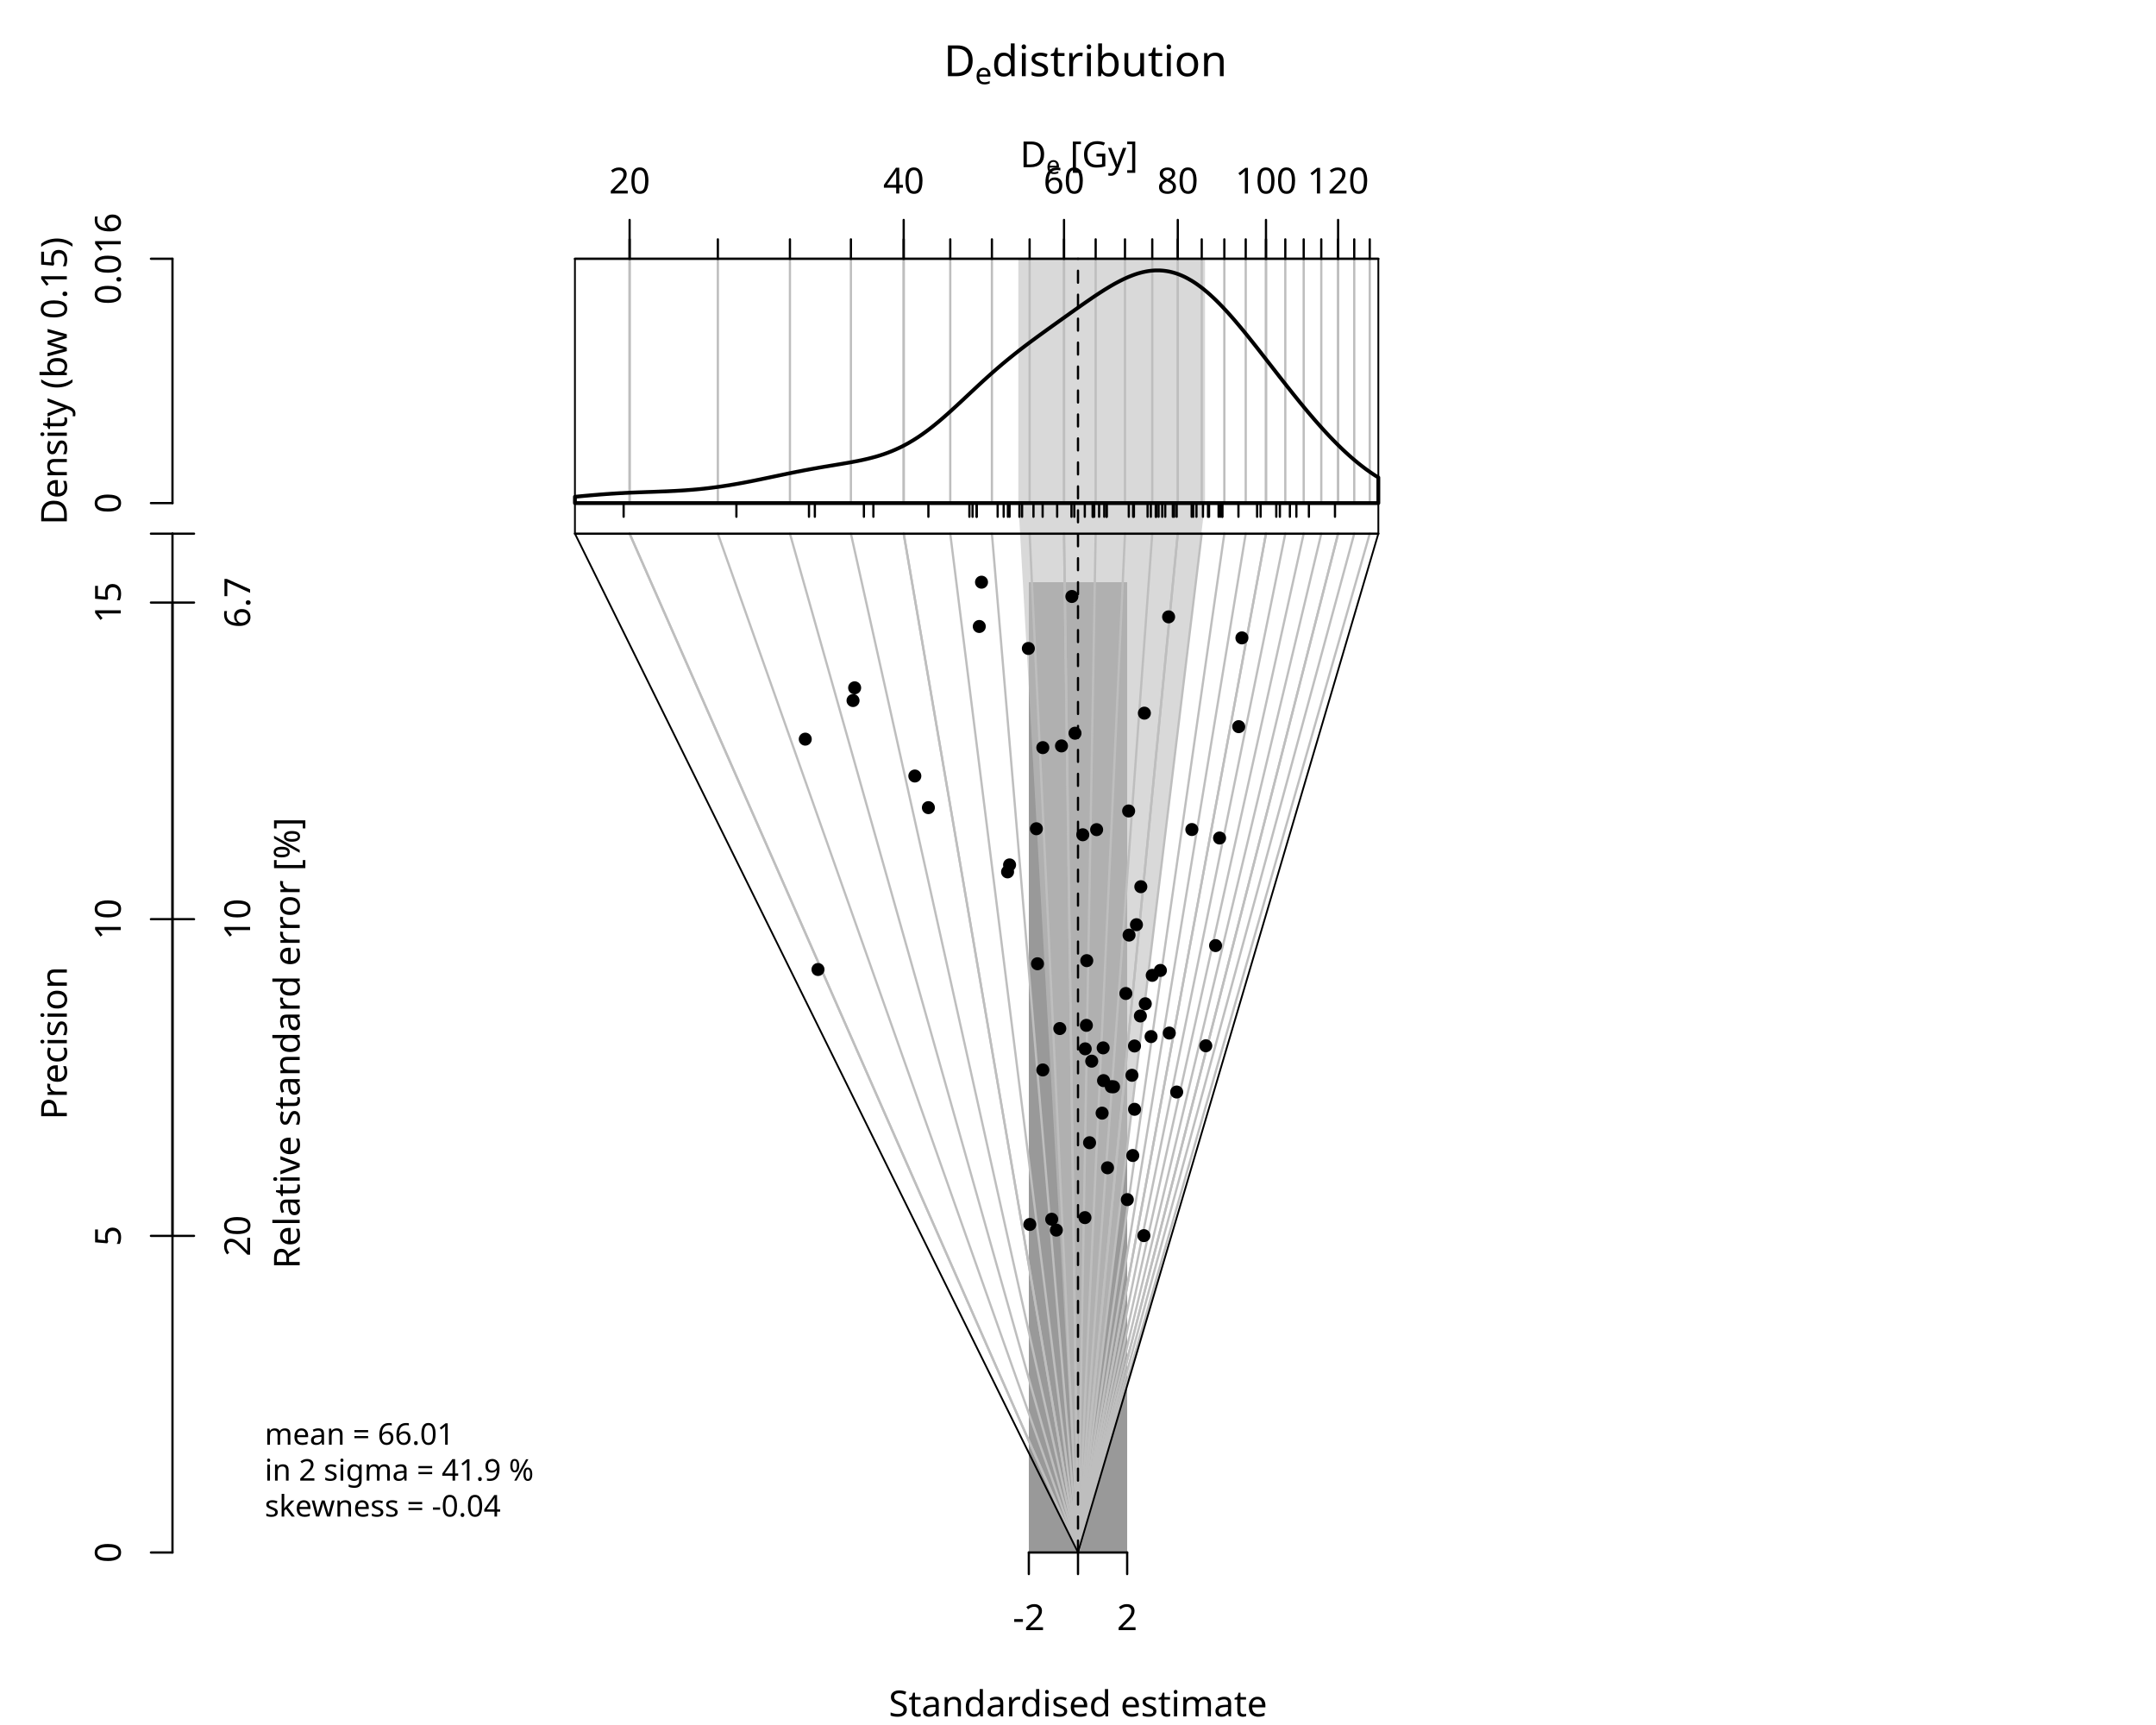
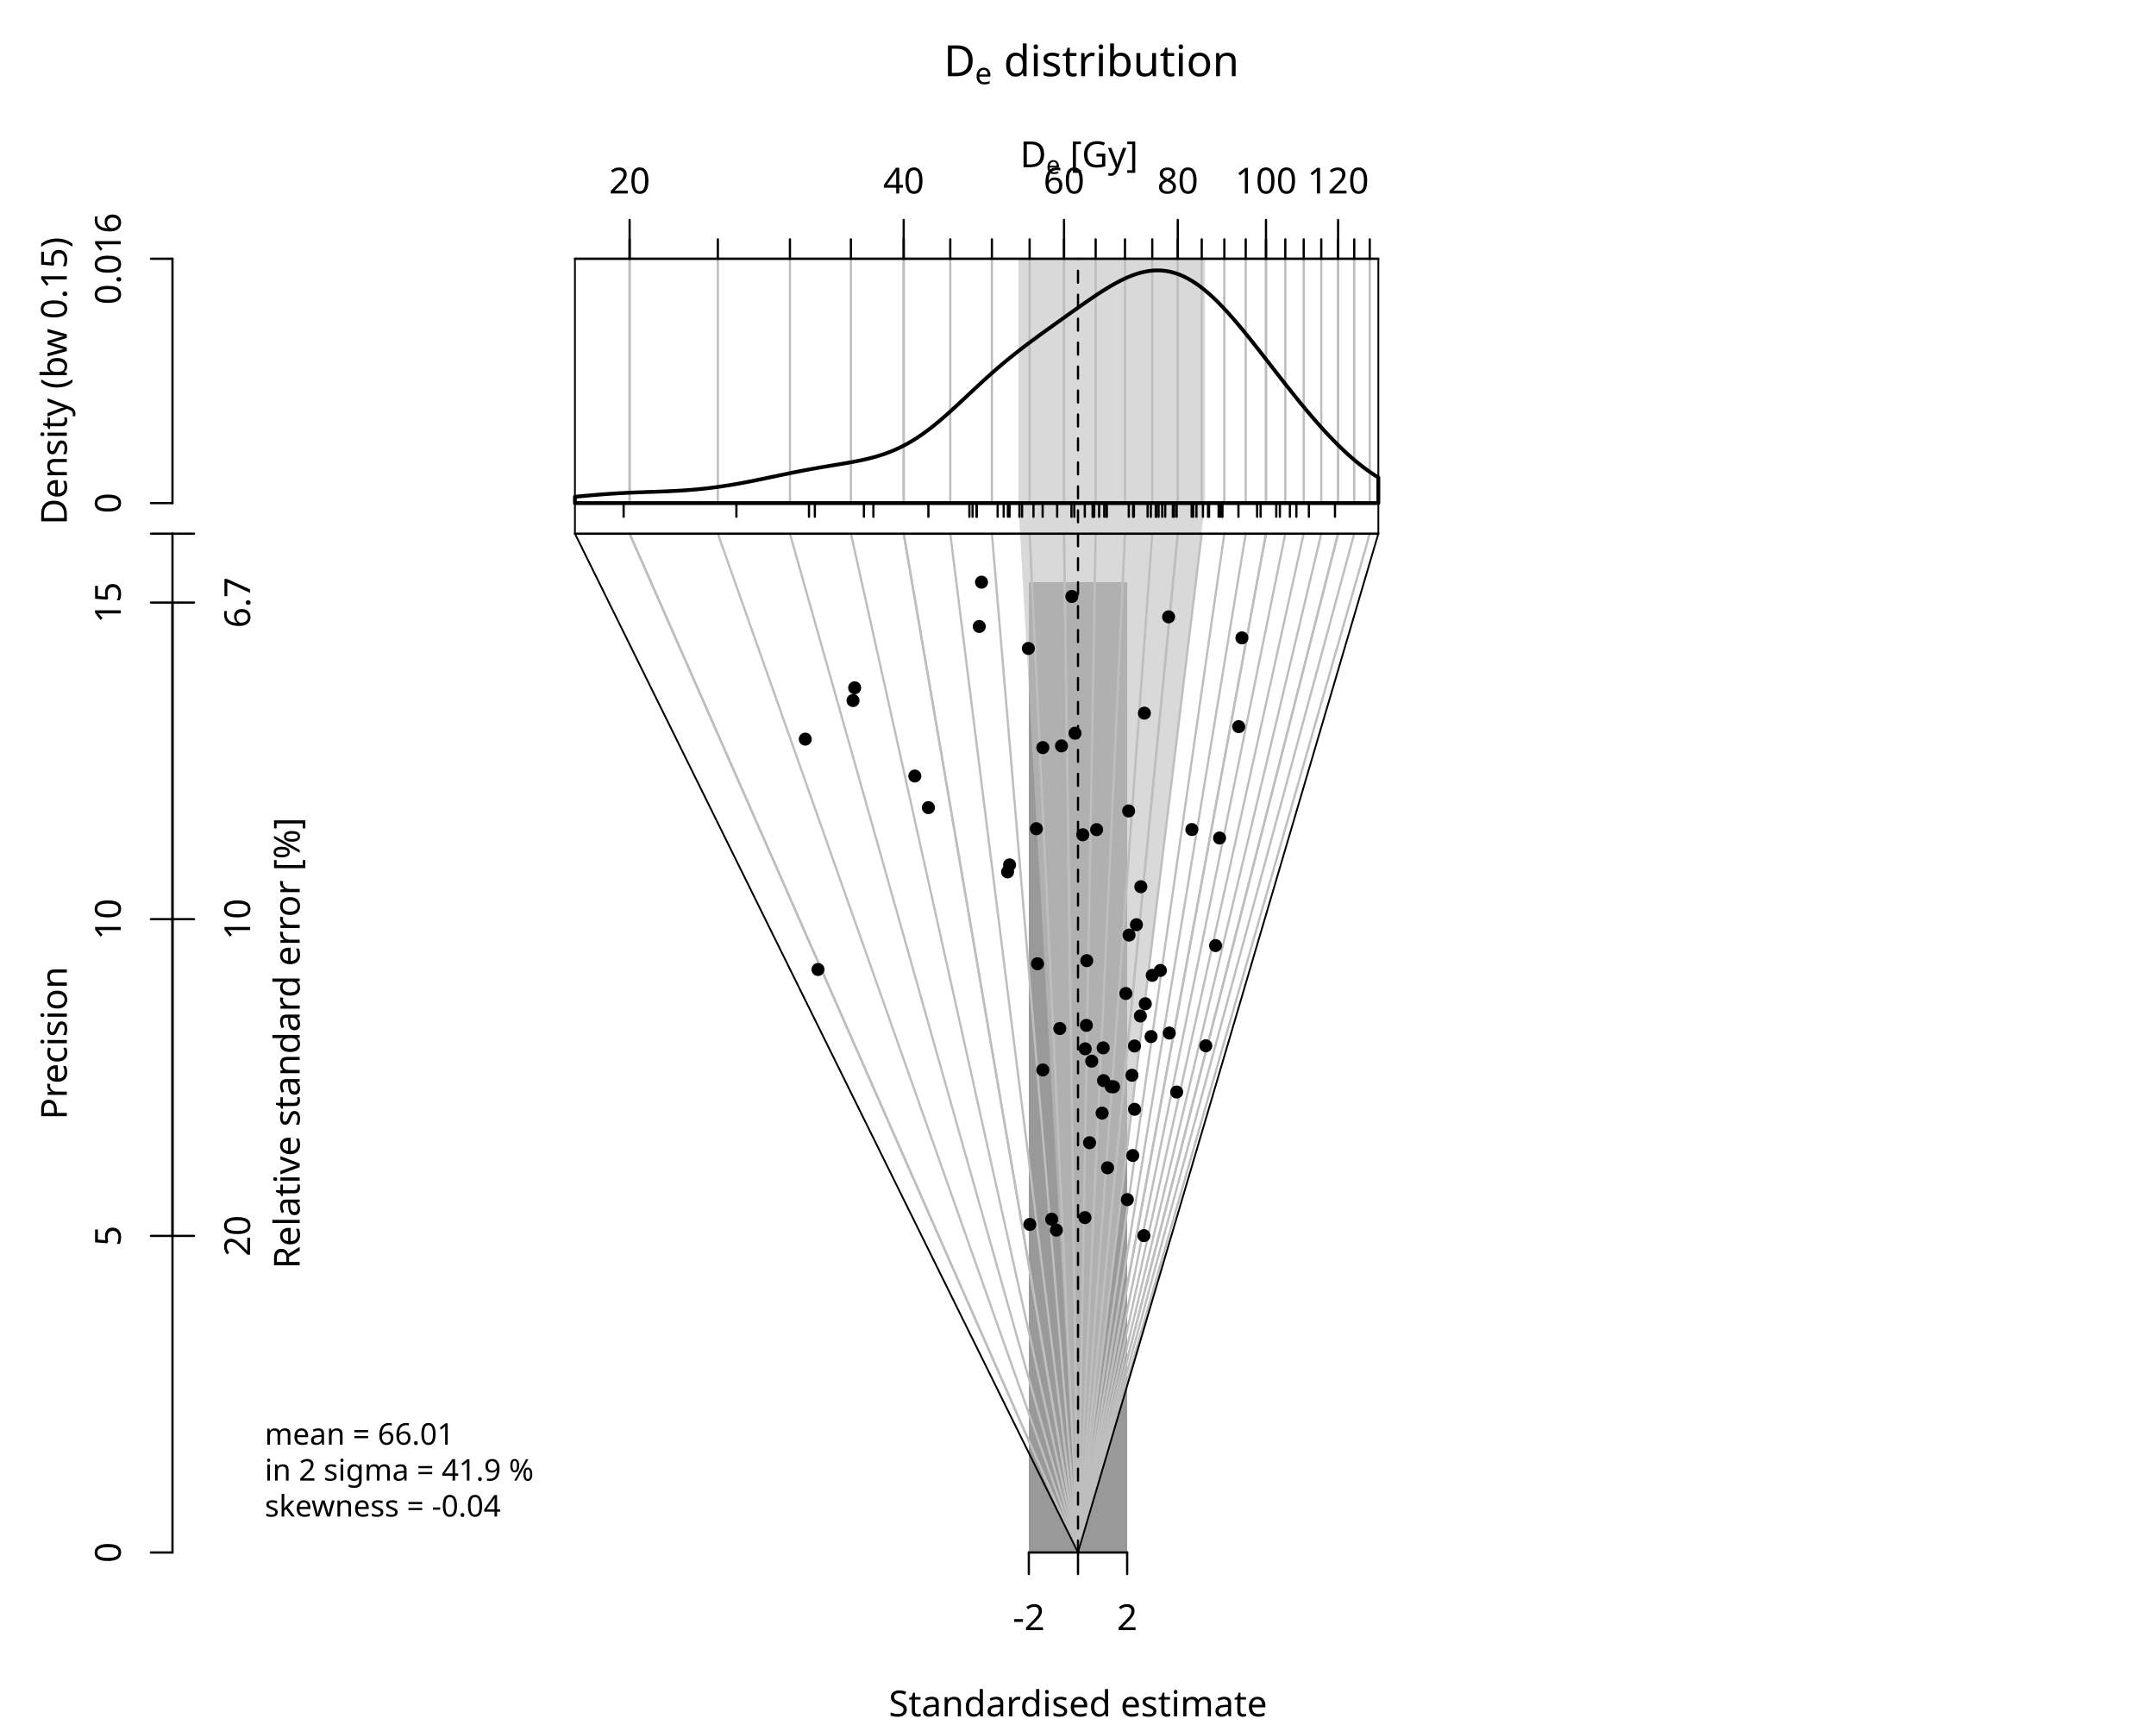
<svg xmlns="http://www.w3.org/2000/svg" class="svglite" data-engine-version="2.0" width="720.00pt" height="576.00pt" viewBox="0 0 720.00 576.00">
  <defs>
    <style type="text/css">
    .svglite line, .svglite polyline, .svglite polygon, .svglite path, .svglite rect, .svglite circle {
      fill: none;
      stroke: #000000;
      stroke-linecap: round;
      stroke-linejoin: round;
      stroke-miterlimit: 10.00;
    }
  </style>
  </defs>
  <rect width="100%" height="100%" style="stroke: none; fill: #FFFFFF;" />
  <defs>
    <clipPath id="cpMC4wMHw3MjAuMDB8MC4wMHw1NzYuMDA=">
      <rect x="0.00" y="0.00" width="720.00" height="576.00" />
    </clipPath>
  </defs>
  <g clip-path="url(#cpMC4wMHw3MjAuMDB8MC4wMHw1NzYuMDA=)">
    <text x="360.00" y="573.12" text-anchor="middle" style="font-size: 12.00px; font-family: sans;" textLength="119.42px" lengthAdjust="spacingAndGlyphs">Standardised estimate</text>
    <polygon points="343.58,194.40 376.42,194.40 376.42,518.40 343.58,518.40 " style="stroke-width: 0.75; stroke: none; fill: #999999;" />
    <polygon points="624.10,-260.68 624.10,-260.68 624.10,-1039.76 624.10,-1039.76 " style="stroke-width: 0.75; stroke: none; fill: #FFFFFF;" />
    <polygon points="360.00,518.40 401.19,178.20 402.42,167.99 402.42,86.40 340.08,86.40 340.08,167.99 340.66,178.20 " style="stroke-width: 0.75; stroke: none; fill: #BFBFBF; fill-opacity: 0.60;" />
    <polyline points="360.00,518.40 210.26,178.20 " style="stroke-width: 0.75; stroke: #BEBEBE;" />
    <polyline points="360.00,518.40 239.73,178.20 " style="stroke-width: 0.75; stroke: #BEBEBE;" />
    <polyline points="360.00,518.40 263.80,178.20 " style="stroke-width: 0.75; stroke: #BEBEBE;" />
    <polyline points="360.00,518.40 284.16,178.20 " style="stroke-width: 0.75; stroke: #BEBEBE;" />
    <polyline points="360.00,518.40 301.79,178.20 " style="stroke-width: 0.75; stroke: #BEBEBE;" />
    <polyline points="360.00,518.40 317.34,178.20 " style="stroke-width: 0.75; stroke: #BEBEBE;" />
    <polyline points="360.00,518.40 331.25,178.20 " style="stroke-width: 0.75; stroke: #BEBEBE;" />
    <polyline points="360.00,518.40 343.84,178.20 " style="stroke-width: 0.75; stroke: #BEBEBE;" />
    <polyline points="360.00,518.40 355.33,178.20 " style="stroke-width: 0.75; stroke: #BEBEBE;" />
    <polyline points="360.00,518.40 365.90,178.20 " style="stroke-width: 0.75; stroke: #BEBEBE;" />
    <polyline points="360.00,518.40 375.69,178.20 " style="stroke-width: 0.75; stroke: #BEBEBE;" />
    <polyline points="360.00,518.40 384.80,178.20 " style="stroke-width: 0.75; stroke: #BEBEBE;" />
    <polyline points="360.00,518.40 393.32,178.20 " style="stroke-width: 0.75; stroke: #BEBEBE;" />
    <polyline points="360.00,518.40 401.32,178.20 " style="stroke-width: 0.75; stroke: #BEBEBE;" />
    <polyline points="360.00,518.40 408.87,178.20 " style="stroke-width: 0.75; stroke: #BEBEBE;" />
    <polyline points="360.00,518.40 416.01,178.20 " style="stroke-width: 0.75; stroke: #BEBEBE;" />
    <polyline points="360.00,518.40 422.78,178.20 " style="stroke-width: 0.75; stroke: #BEBEBE;" />
    <polyline points="360.00,518.40 429.23,178.20 " style="stroke-width: 0.75; stroke: #BEBEBE;" />
    <polyline points="360.00,518.40 435.37,178.20 " style="stroke-width: 0.75; stroke: #BEBEBE;" />
    <polyline points="360.00,518.40 441.24,178.20 " style="stroke-width: 0.75; stroke: #BEBEBE;" />
    <polyline points="360.00,518.40 446.86,178.20 " style="stroke-width: 0.75; stroke: #BEBEBE;" />
    <polyline points="360.00,518.40 452.25,178.20 " style="stroke-width: 0.75; stroke: #BEBEBE;" />
    <polyline points="360.00,518.40 457.43,178.20 " style="stroke-width: 0.75; stroke: #BEBEBE;" />
    <polyline points="210.26,167.99 210.26,86.40 " style="stroke-width: 0.75; stroke: #BEBEBE;" />
    <polyline points="239.73,167.99 239.73,86.40 " style="stroke-width: 0.75; stroke: #BEBEBE;" />
    <polyline points="263.80,167.99 263.80,86.40 " style="stroke-width: 0.75; stroke: #BEBEBE;" />
    <polyline points="284.16,167.99 284.16,86.40 " style="stroke-width: 0.75; stroke: #BEBEBE;" />
    <polyline points="301.79,167.99 301.79,86.40 " style="stroke-width: 0.75; stroke: #BEBEBE;" />
    <polyline points="317.34,167.99 317.34,86.40 " style="stroke-width: 0.75; stroke: #BEBEBE;" />
    <polyline points="331.25,167.99 331.25,86.40 " style="stroke-width: 0.75; stroke: #BEBEBE;" />
    <polyline points="343.84,167.99 343.84,86.40 " style="stroke-width: 0.75; stroke: #BEBEBE;" />
    <polyline points="355.33,167.99 355.33,86.40 " style="stroke-width: 0.75; stroke: #BEBEBE;" />
    <polyline points="365.90,167.99 365.90,86.40 " style="stroke-width: 0.75; stroke: #BEBEBE;" />
    <polyline points="375.69,167.99 375.69,86.40 " style="stroke-width: 0.75; stroke: #BEBEBE;" />
    <polyline points="384.80,167.99 384.80,86.40 " style="stroke-width: 0.75; stroke: #BEBEBE;" />
    <polyline points="393.32,167.99 393.32,86.40 " style="stroke-width: 0.75; stroke: #BEBEBE;" />
    <polyline points="401.32,167.99 401.32,86.40 " style="stroke-width: 0.75; stroke: #BEBEBE;" />
    <polyline points="408.87,167.99 408.87,86.40 " style="stroke-width: 0.75; stroke: #BEBEBE;" />
    <polyline points="416.01,167.99 416.01,86.40 " style="stroke-width: 0.75; stroke: #BEBEBE;" />
    <polyline points="422.78,167.99 422.78,86.40 " style="stroke-width: 0.75; stroke: #BEBEBE;" />
    <polyline points="429.23,167.99 429.23,86.40 " style="stroke-width: 0.75; stroke: #BEBEBE;" />
    <polyline points="435.37,167.99 435.37,86.40 " style="stroke-width: 0.75; stroke: #BEBEBE;" />
    <polyline points="441.24,167.99 441.24,86.40 " style="stroke-width: 0.75; stroke: #BEBEBE;" />
    <polyline points="446.86,167.99 446.86,86.40 " style="stroke-width: 0.75; stroke: #BEBEBE;" />
    <polyline points="452.25,167.99 452.25,86.40 " style="stroke-width: 0.75; stroke: #BEBEBE;" />
    <polyline points="457.43,167.99 457.43,86.40 " style="stroke-width: 0.75; stroke: #BEBEBE;" />
    <polyline points="360.00,518.40 210.26,178.20 " style="stroke-width: 0.75; stroke: #BEBEBE;" />
    <polyline points="360.00,518.40 301.79,178.20 " style="stroke-width: 0.75; stroke: #BEBEBE;" />
    <polyline points="360.00,518.40 355.33,178.20 " style="stroke-width: 0.75; stroke: #BEBEBE;" />
    <polyline points="360.00,518.40 393.32,178.20 " style="stroke-width: 0.75; stroke: #BEBEBE;" />
    <polyline points="360.00,518.40 422.78,178.20 " style="stroke-width: 0.75; stroke: #BEBEBE;" />
    <polyline points="360.00,518.40 446.86,178.20 " style="stroke-width: 0.75; stroke: #BEBEBE;" />
    <polyline points="210.26,167.99 210.26,86.40 " style="stroke-width: 0.75; stroke: #BEBEBE;" />
    <polyline points="301.79,167.99 301.79,86.40 " style="stroke-width: 0.75; stroke: #BEBEBE;" />
    <polyline points="355.33,167.99 355.33,86.40 " style="stroke-width: 0.75; stroke: #BEBEBE;" />
    <polyline points="393.32,167.99 393.32,86.40 " style="stroke-width: 0.75; stroke: #BEBEBE;" />
    <polyline points="422.78,167.99 422.78,86.40 " style="stroke-width: 0.75; stroke: #BEBEBE;" />
    <polyline points="446.86,167.99 446.86,86.40 " style="stroke-width: 0.75; stroke: #BEBEBE;" />
    <polyline points="360.00,518.40 360.00,178.20 360.00,167.99 360.00,86.40 " style="stroke-width: 0.75; stroke-dasharray: 4.00,4.00;" />
    <text x="315.18" y="25.44" style="font-size: 14.40px; font-family: sans;" textLength="10.40px" lengthAdjust="spacingAndGlyphs">D</text>
    <text x="325.58" y="28.10" style="font-size: 10.08px; font-family: sans;" textLength="5.61px" lengthAdjust="spacingAndGlyphs">e</text>
-     <text x="331.19" y="25.44" style="font-size: 14.40px; font-family: sans;" textLength="73.64px" lengthAdjust="spacingAndGlyphs"> distribution</text>
+     <text x="331.19" y="25.44" style="font-size: 14.40px; font-family: sans;" textLength="4.00px" lengthAdjust="spacingAndGlyphs"> </text>
+     <text x="335.19" y="25.44" style="font-size: 14.40px; font-family: sans;" textLength="69.64px" lengthAdjust="spacingAndGlyphs">distribution</text>
    <line x1="57.60" y1="518.40" x2="57.60" y2="201.20" style="stroke-width: 0.75;" />
    <line x1="57.60" y1="518.40" x2="50.40" y2="518.40" style="stroke-width: 0.75;" />
    <line x1="57.60" y1="412.67" x2="50.40" y2="412.67" style="stroke-width: 0.75;" />
    <line x1="57.60" y1="306.93" x2="50.40" y2="306.93" style="stroke-width: 0.75;" />
    <line x1="57.60" y1="201.20" x2="50.40" y2="201.20" style="stroke-width: 0.75;" />
    <text transform="translate(40.32,518.40) rotate(-90)" text-anchor="middle" style="font-size: 12.00px; font-family: sans;" textLength="6.67px" lengthAdjust="spacingAndGlyphs">0</text>
    <text transform="translate(40.32,412.67) rotate(-90)" text-anchor="middle" style="font-size: 12.00px; font-family: sans;" textLength="6.67px" lengthAdjust="spacingAndGlyphs">5</text>
    <text transform="translate(40.32,306.93) rotate(-90)" text-anchor="middle" style="font-size: 12.00px; font-family: sans;" textLength="13.35px" lengthAdjust="spacingAndGlyphs">10</text>
    <text transform="translate(40.32,201.20) rotate(-90)" text-anchor="middle" style="font-size: 12.00px; font-family: sans;" textLength="13.35px" lengthAdjust="spacingAndGlyphs">15</text>
    <polyline points="57.60,201.20 57.60,178.20 " style="stroke-width: 0.75;" />
    <line x1="57.60" y1="178.20" x2="50.40" y2="178.20" style="stroke-width: 0.75;" />
    <line x1="57.60" y1="178.20" x2="64.80" y2="178.20" style="stroke-width: 0.75;" />
    <text transform="translate(22.32,348.30) rotate(-90)" text-anchor="middle" style="font-size: 12.00px; font-family: sans;" textLength="49.36px" lengthAdjust="spacingAndGlyphs">Precision</text>
    <text transform="translate(100.08,348.30) rotate(-90)" text-anchor="middle" style="font-size: 12.00px; font-family: sans;" textLength="142.74px" lengthAdjust="spacingAndGlyphs">Relative standard error [%]</text>
    <line x1="57.60" y1="412.67" x2="57.60" y2="201.20" style="stroke-width: 0.75;" />
    <line x1="57.60" y1="412.67" x2="64.80" y2="412.67" style="stroke-width: 0.75;" />
    <line x1="57.60" y1="306.93" x2="64.80" y2="306.93" style="stroke-width: 0.75;" />
    <line x1="57.60" y1="201.20" x2="64.80" y2="201.20" style="stroke-width: 0.75;" />
    <text transform="translate(83.52,412.67) rotate(-90)" text-anchor="middle" style="font-size: 12.00px; font-family: sans;" textLength="13.35px" lengthAdjust="spacingAndGlyphs">20</text>
    <text transform="translate(83.52,306.93) rotate(-90)" text-anchor="middle" style="font-size: 12.00px; font-family: sans;" textLength="13.35px" lengthAdjust="spacingAndGlyphs">10</text>
    <text transform="translate(83.52,201.20) rotate(-90)" text-anchor="middle" style="font-size: 12.00px; font-family: sans;" textLength="16.68px" lengthAdjust="spacingAndGlyphs">6.7</text>
    <line x1="343.58" y1="518.40" x2="376.42" y2="518.40" style="stroke-width: 0.75;" />
    <line x1="343.58" y1="518.40" x2="343.58" y2="525.60" style="stroke-width: 0.75;" />
    <line x1="360.00" y1="518.40" x2="360.00" y2="525.60" style="stroke-width: 0.75;" />
    <line x1="376.42" y1="518.40" x2="376.42" y2="525.60" style="stroke-width: 0.75;" />
    <text x="343.58" y="544.32" text-anchor="middle" style="font-size: 12.00px; font-family: sans;" textLength="10.67px" lengthAdjust="spacingAndGlyphs">-2</text>
    <text x="376.42" y="544.32" text-anchor="middle" style="font-size: 12.00px; font-family: sans;" textLength="6.67px" lengthAdjust="spacingAndGlyphs">2</text>
    <polyline points="210.26,86.40 210.26,79.92 " style="stroke-width: 0.75;" />
    <polyline points="239.73,86.40 239.73,79.92 " style="stroke-width: 0.75;" />
    <polyline points="263.80,86.40 263.80,79.92 " style="stroke-width: 0.75;" />
    <polyline points="284.16,86.40 284.16,79.92 " style="stroke-width: 0.75;" />
    <polyline points="301.79,86.40 301.79,79.92 " style="stroke-width: 0.75;" />
    <polyline points="317.34,86.40 317.34,79.92 " style="stroke-width: 0.75;" />
    <polyline points="331.25,86.40 331.25,79.92 " style="stroke-width: 0.75;" />
    <polyline points="343.84,86.40 343.84,79.92 " style="stroke-width: 0.75;" />
    <polyline points="355.33,86.40 355.33,79.92 " style="stroke-width: 0.75;" />
    <polyline points="365.90,86.40 365.90,79.92 " style="stroke-width: 0.75;" />
    <polyline points="375.69,86.40 375.69,79.92 " style="stroke-width: 0.75;" />
    <polyline points="384.80,86.40 384.80,79.92 " style="stroke-width: 0.75;" />
    <polyline points="393.32,86.40 393.32,79.92 " style="stroke-width: 0.75;" />
    <polyline points="401.32,86.40 401.32,79.92 " style="stroke-width: 0.75;" />
    <polyline points="408.87,86.40 408.87,79.92 " style="stroke-width: 0.75;" />
    <polyline points="416.01,86.40 416.01,79.92 " style="stroke-width: 0.75;" />
    <polyline points="422.78,86.40 422.78,79.92 " style="stroke-width: 0.75;" />
    <polyline points="429.23,86.40 429.23,79.92 " style="stroke-width: 0.75;" />
    <polyline points="435.37,86.40 435.37,79.92 " style="stroke-width: 0.75;" />
    <polyline points="441.24,86.40 441.24,79.92 " style="stroke-width: 0.75;" />
    <polyline points="446.86,86.40 446.86,79.92 " style="stroke-width: 0.75;" />
    <polyline points="452.25,86.40 452.25,79.92 " style="stroke-width: 0.75;" />
    <polyline points="457.43,86.40 457.43,79.92 " style="stroke-width: 0.75;" />
    <polyline points="210.26,86.40 210.26,73.44 " style="stroke-width: 0.75;" />
    <polyline points="301.79,86.40 301.79,73.44 " style="stroke-width: 0.75;" />
    <polyline points="355.33,86.40 355.33,73.44 " style="stroke-width: 0.75;" />
    <polyline points="393.32,86.40 393.32,73.44 " style="stroke-width: 0.75;" />
    <polyline points="422.78,86.40 422.78,73.44 " style="stroke-width: 0.75;" />
    <polyline points="446.86,86.40 446.86,73.44 " style="stroke-width: 0.75;" />
    <polyline points="192.00,178.20 460.30,178.20 " style="stroke-width: 0.75;" />
    <polyline points="192.00,86.40 460.30,86.40 " style="stroke-width: 0.75;" />
    <text x="210.26" y="64.61" text-anchor="middle" style="font-size: 12.00px; font-family: sans;" textLength="13.35px" lengthAdjust="spacingAndGlyphs">20</text>
    <text x="301.79" y="64.61" text-anchor="middle" style="font-size: 12.00px; font-family: sans;" textLength="13.35px" lengthAdjust="spacingAndGlyphs">40</text>
    <text x="355.33" y="64.61" text-anchor="middle" style="font-size: 12.00px; font-family: sans;" textLength="13.35px" lengthAdjust="spacingAndGlyphs">60</text>
    <text x="393.32" y="64.61" text-anchor="middle" style="font-size: 12.00px; font-family: sans;" textLength="13.35px" lengthAdjust="spacingAndGlyphs">80</text>
    <text x="422.78" y="64.61" text-anchor="middle" style="font-size: 12.00px; font-family: sans;" textLength="20.02px" lengthAdjust="spacingAndGlyphs">100</text>
    <text x="446.86" y="64.61" text-anchor="middle" style="font-size: 12.00px; font-family: sans;" textLength="20.02px" lengthAdjust="spacingAndGlyphs">120</text>
    <text x="340.66" y="55.83" style="font-size: 12.00px; font-family: sans;" textLength="8.67px" lengthAdjust="spacingAndGlyphs">D</text>
    <text x="349.33" y="58.05" style="font-size: 8.40px; font-family: sans;" textLength="4.67px" lengthAdjust="spacingAndGlyphs">e</text>
    <text x="354.00" y="55.83" style="font-size: 12.00px; font-family: sans;" textLength="3.33px" lengthAdjust="spacingAndGlyphs"> </text>
    <text x="357.33" y="55.83" style="font-size: 12.00px; font-family: sans;" textLength="22.01px" lengthAdjust="spacingAndGlyphs">[Gy]</text>
    <circle cx="273.17" cy="323.73" r="1.80" style="stroke-width: 0.75; fill: #000000;" />
    <circle cx="268.92" cy="246.81" r="1.80" style="stroke-width: 0.75; fill: #000000;" />
    <circle cx="284.87" cy="233.92" r="1.80" style="stroke-width: 0.75; fill: #000000;" />
    <circle cx="285.41" cy="229.67" r="1.80" style="stroke-width: 0.75; fill: #000000;" />
    <circle cx="305.51" cy="259.12" r="1.80" style="stroke-width: 0.75; fill: #000000;" />
    <circle cx="310.04" cy="269.68" r="1.80" style="stroke-width: 0.75; fill: #000000;" />
    <circle cx="343.91" cy="408.86" r="1.80" style="stroke-width: 0.75; fill: #000000;" />
    <circle cx="327.03" cy="209.19" r="1.80" style="stroke-width: 0.75; fill: #000000;" />
    <circle cx="336.48" cy="291.13" r="1.80" style="stroke-width: 0.75; fill: #000000;" />
    <circle cx="337.15" cy="288.80" r="1.80" style="stroke-width: 0.75; fill: #000000;" />
    <circle cx="327.78" cy="194.40" r="1.80" style="stroke-width: 0.75; fill: #000000;" />
    <circle cx="351.22" cy="407.12" r="1.80" style="stroke-width: 0.75; fill: #000000;" />
    <circle cx="348.25" cy="357.27" r="1.80" style="stroke-width: 0.75; fill: #000000;" />
    <circle cx="346.47" cy="321.81" r="1.80" style="stroke-width: 0.75; fill: #000000;" />
    <circle cx="352.77" cy="410.75" r="1.80" style="stroke-width: 0.75; fill: #000000;" />
    <circle cx="346.10" cy="276.73" r="1.80" style="stroke-width: 0.75; fill: #000000;" />
    <circle cx="343.42" cy="216.53" r="1.80" style="stroke-width: 0.75; fill: #000000;" />
    <circle cx="348.25" cy="249.64" r="1.80" style="stroke-width: 0.75; fill: #000000;" />
    <circle cx="353.92" cy="343.44" r="1.80" style="stroke-width: 0.75; fill: #000000;" />
    <circle cx="354.49" cy="249.07" r="1.80" style="stroke-width: 0.75; fill: #000000;" />
    <circle cx="357.95" cy="199.17" r="1.80" style="stroke-width: 0.75; fill: #000000;" />
    <circle cx="359.00" cy="244.83" r="1.80" style="stroke-width: 0.75; fill: #000000;" />
    <circle cx="361.60" cy="278.74" r="1.80" style="stroke-width: 0.75; fill: #000000;" />
    <circle cx="362.41" cy="350.22" r="1.80" style="stroke-width: 0.75; fill: #000000;" />
    <circle cx="362.93" cy="320.77" r="1.80" style="stroke-width: 0.75; fill: #000000;" />
    <circle cx="362.80" cy="342.38" r="1.80" style="stroke-width: 0.75; fill: #000000;" />
    <circle cx="362.32" cy="406.58" r="1.80" style="stroke-width: 0.75; fill: #000000;" />
    <circle cx="366.22" cy="277.03" r="1.80" style="stroke-width: 0.75; fill: #000000;" />
    <circle cx="364.58" cy="354.34" r="1.80" style="stroke-width: 0.75; fill: #000000;" />
    <circle cx="363.86" cy="381.57" r="1.80" style="stroke-width: 0.75; fill: #000000;" />
    <circle cx="368.40" cy="349.90" r="1.80" style="stroke-width: 0.75; fill: #000000;" />
    <circle cx="368.53" cy="360.83" r="1.80" style="stroke-width: 0.75; fill: #000000;" />
    <circle cx="368.05" cy="371.69" r="1.80" style="stroke-width: 0.75; fill: #000000;" />
    <circle cx="376.91" cy="270.79" r="1.80" style="stroke-width: 0.75; fill: #000000;" />
    <circle cx="371.12" cy="362.86" r="1.80" style="stroke-width: 0.75; fill: #000000;" />
    <circle cx="371.87" cy="362.89" r="1.80" style="stroke-width: 0.75; fill: #000000;" />
    <circle cx="369.86" cy="389.94" r="1.80" style="stroke-width: 0.75; fill: #000000;" />
    <circle cx="382.17" cy="238.13" r="1.80" style="stroke-width: 0.75; fill: #000000;" />
    <circle cx="377.05" cy="312.24" r="1.80" style="stroke-width: 0.75; fill: #000000;" />
    <circle cx="375.98" cy="331.74" r="1.80" style="stroke-width: 0.75; fill: #000000;" />
    <circle cx="379.52" cy="308.77" r="1.80" style="stroke-width: 0.75; fill: #000000;" />
    <circle cx="380.98" cy="296.08" r="1.80" style="stroke-width: 0.75; fill: #000000;" />
    <circle cx="390.26" cy="205.98" r="1.80" style="stroke-width: 0.75; fill: #000000;" />
    <circle cx="378.87" cy="349.27" r="1.80" style="stroke-width: 0.75; fill: #000000;" />
    <circle cx="378.02" cy="359.05" r="1.80" style="stroke-width: 0.75; fill: #000000;" />
    <circle cx="380.83" cy="339.25" r="1.80" style="stroke-width: 0.75; fill: #000000;" />
    <circle cx="382.47" cy="335.17" r="1.80" style="stroke-width: 0.75; fill: #000000;" />
    <circle cx="378.89" cy="370.41" r="1.80" style="stroke-width: 0.75; fill: #000000;" />
    <circle cx="384.79" cy="325.68" r="1.80" style="stroke-width: 0.75; fill: #000000;" />
    <circle cx="378.29" cy="385.84" r="1.80" style="stroke-width: 0.75; fill: #000000;" />
    <circle cx="376.47" cy="400.57" r="1.80" style="stroke-width: 0.75; fill: #000000;" />
    <circle cx="387.52" cy="324.04" r="1.80" style="stroke-width: 0.75; fill: #000000;" />
    <circle cx="384.40" cy="346.13" r="1.80" style="stroke-width: 0.75; fill: #000000;" />
    <circle cx="398.02" cy="276.99" r="1.80" style="stroke-width: 0.75; fill: #000000;" />
    <circle cx="390.49" cy="344.95" r="1.80" style="stroke-width: 0.75; fill: #000000;" />
    <circle cx="414.74" cy="213.00" r="1.80" style="stroke-width: 0.75; fill: #000000;" />
    <circle cx="413.67" cy="242.64" r="1.80" style="stroke-width: 0.75; fill: #000000;" />
    <circle cx="407.28" cy="279.82" r="1.80" style="stroke-width: 0.75; fill: #000000;" />
    <circle cx="382.01" cy="412.59" r="1.80" style="stroke-width: 0.75; fill: #000000;" />
    <circle cx="392.96" cy="364.64" r="1.80" style="stroke-width: 0.75; fill: #000000;" />
    <circle cx="405.94" cy="315.74" r="1.80" style="stroke-width: 0.75; fill: #000000;" />
    <circle cx="402.68" cy="349.20" r="1.80" style="stroke-width: 0.75; fill: #000000;" />
    <polygon points="192.00,167.99 192.00,165.88 192.53,165.83 193.05,165.78 193.58,165.73 194.10,165.68 194.63,165.63 195.15,165.58 195.68,165.53 196.20,165.49 196.73,165.44 197.25,165.39 197.78,165.35 198.30,165.30 198.83,165.26 199.35,165.22 199.88,165.17 200.40,165.13 200.93,165.09 201.45,165.05 201.98,165.01 202.50,164.97 203.03,164.94 203.55,164.90 204.08,164.86 204.60,164.83 205.13,164.80 205.65,164.76 206.18,164.73 206.70,164.70 207.23,164.67 207.75,164.65 208.28,164.62 208.80,164.59 209.33,164.57 209.85,164.54 210.38,164.52 210.90,164.49 211.43,164.47 211.95,164.45 212.48,164.43 213.00,164.41 213.53,164.39 214.05,164.37 214.58,164.35 215.10,164.33 215.63,164.31 216.15,164.29 216.68,164.27 217.20,164.26 217.73,164.24 218.25,164.22 218.78,164.20 219.30,164.18 219.83,164.16 220.35,164.14 220.88,164.12 221.40,164.10 221.93,164.08 222.45,164.06 222.98,164.04 223.50,164.01 224.03,163.99 224.55,163.96 225.08,163.94 225.60,163.91 226.13,163.88 226.65,163.85 227.18,163.82 227.70,163.79 228.23,163.75 228.75,163.72 229.28,163.68 229.80,163.64 230.33,163.60 230.85,163.56 231.38,163.52 231.90,163.47 232.43,163.43 232.95,163.38 233.48,163.33 234.00,163.28 234.53,163.22 235.05,163.17 235.58,163.11 236.10,163.05 236.63,162.99 237.15,162.92 237.68,162.86 238.20,162.79 238.73,162.72 239.25,162.65 239.78,162.58 240.30,162.51 240.83,162.43 241.35,162.35 241.88,162.27 242.40,162.19 242.93,162.11 243.45,162.03 243.98,161.94 244.50,161.85 245.03,161.76 245.55,161.67 246.08,161.58 246.60,161.49 247.13,161.39 247.65,161.30 248.18,161.20 248.71,161.10 249.23,161.00 249.76,160.90 250.28,160.80 250.81,160.70 251.33,160.59 251.86,160.49 252.38,160.38 252.91,160.27 253.43,160.17 253.96,160.06 254.48,159.95 255.01,159.84 255.53,159.73 256.06,159.62 256.58,159.51 257.11,159.40 257.63,159.29 258.16,159.18 258.68,159.07 259.21,158.96 259.73,158.85 260.26,158.74 260.78,158.63 261.31,158.52 261.83,158.41 262.36,158.30 262.88,158.19 263.41,158.08 263.93,157.98 264.46,157.87 264.98,157.76 265.51,157.66 266.03,157.55 266.56,157.45 267.08,157.35 267.61,157.25 268.13,157.14 268.66,157.04 269.18,156.94 269.71,156.85 270.23,156.75 270.76,156.65 271.28,156.56 271.81,156.46 272.33,156.37 272.86,156.28 273.38,156.18 273.91,156.09 274.43,156.00 274.96,155.91 275.48,155.82 276.01,155.74 276.53,155.65 277.06,155.56 277.58,155.47 278.11,155.39 278.63,155.30 279.16,155.21 279.68,155.12 280.21,155.04 280.73,154.95 281.26,154.86 281.78,154.77 282.31,154.68 282.83,154.59 283.36,154.50 283.88,154.41 284.41,154.31 284.93,154.21 285.46,154.11 285.98,154.01 286.51,153.91 287.03,153.80 287.56,153.69 288.08,153.58 288.61,153.46 289.13,153.34 289.66,153.22 290.18,153.09 290.71,152.96 291.23,152.82 291.76,152.68 292.28,152.54 292.81,152.39 293.33,152.23 293.86,152.07 294.38,151.90 294.91,151.73 295.43,151.55 295.96,151.36 296.48,151.17 297.01,150.96 297.53,150.76 298.06,150.54 298.58,150.32 299.11,150.09 299.63,149.85 300.16,149.61 300.68,149.36 301.21,149.10 301.73,148.83 302.26,148.55 302.78,148.27 303.31,147.98 303.84,147.67 304.36,147.36 304.89,147.05 305.41,146.72 305.94,146.39 306.46,146.05 306.99,145.70 307.51,145.34 308.04,144.98 308.56,144.60 309.09,144.22 309.61,143.83 310.14,143.44 310.66,143.04 311.19,142.63 311.71,142.21 312.24,141.79 312.76,141.36 313.29,140.93 313.81,140.49 314.34,140.04 314.86,139.59 315.39,139.13 315.91,138.67 316.44,138.21 316.96,137.74 317.49,137.27 318.01,136.79 318.54,136.31 319.06,135.83 319.59,135.35 320.11,134.86 320.64,134.38 321.16,133.89 321.69,133.40 322.21,132.90 322.74,132.41 323.26,131.92 323.79,131.43 324.31,130.94 324.84,130.45 325.36,129.96 325.89,129.47 326.41,128.98 326.94,128.49 327.46,128.01 327.99,127.52 328.51,127.04 329.04,126.57 329.56,126.09 330.09,125.62 330.61,125.15 331.14,124.68 331.66,124.22 332.19,123.76 332.71,123.30 333.24,122.85 333.76,122.40 334.29,121.95 334.81,121.50 335.34,121.07 335.86,120.63 336.39,120.19 336.91,119.77 337.44,119.34 337.96,118.92 338.49,118.50 339.01,118.08 339.54,117.67 340.06,117.25 340.59,116.85 341.11,116.44 341.64,116.04 342.16,115.64 342.69,115.24 343.21,114.85 343.74,114.45 344.26,114.06 344.79,113.67 345.31,113.29 345.84,112.90 346.36,112.51 346.89,112.13 347.41,111.75 347.94,111.37 348.46,110.99 348.99,110.61 349.51,110.23 350.04,109.85 350.56,109.48 351.09,109.10 351.61,108.72 352.14,108.35 352.66,107.97 353.19,107.60 353.71,107.22 354.24,106.85 354.76,106.47 355.29,106.10 355.81,105.72 356.34,105.35 356.86,104.98 357.39,104.60 357.91,104.23 358.44,103.86 358.96,103.48 359.49,103.11 360.02,102.74 360.54,102.37 361.07,102.00 361.59,101.63 362.12,101.27 362.64,100.90 363.17,100.54 363.69,100.18 364.22,99.82 364.74,99.46 365.27,99.10 365.79,98.75 366.32,98.40 366.84,98.06 367.37,97.71 367.89,97.38 368.42,97.04 368.94,96.71 369.47,96.39 369.99,96.07 370.52,95.75 371.04,95.44 371.57,95.14 372.09,94.84 372.62,94.55 373.14,94.27 373.67,93.99 374.19,93.72 374.72,93.46 375.24,93.20 375.77,92.96 376.29,92.72 376.82,92.49 377.34,92.28 377.87,92.07 378.39,91.87 378.92,91.68 379.44,91.50 379.97,91.33 380.49,91.18 381.02,91.04 381.54,90.90 382.07,90.79 382.59,90.68 383.12,90.58 383.64,90.50 384.17,90.43 384.69,90.38 385.22,90.33 385.74,90.30 386.27,90.29 386.79,90.29 387.32,90.30 387.84,90.33 388.37,90.37 388.89,90.43 389.42,90.50 389.94,90.58 390.47,90.68 390.99,90.80 391.52,90.93 392.04,91.08 392.57,91.23 393.09,91.41 393.62,91.60 394.14,91.81 394.67,92.03 395.19,92.26 395.72,92.51 396.24,92.78 396.77,93.06 397.29,93.36 397.82,93.66 398.34,93.98 398.87,94.32 399.39,94.67 399.92,95.04 400.44,95.42 400.97,95.81 401.49,96.21 402.02,96.63 402.54,97.06 403.07,97.50 403.59,97.95 404.12,98.42 404.64,98.90 405.17,99.38 405.69,99.88 406.22,100.39 406.74,100.91 407.27,101.44 407.79,101.98 408.32,102.53 408.84,103.09 409.37,103.65 409.89,104.22 410.42,104.81 410.94,105.39 411.47,105.99 411.99,106.59 412.52,107.20 413.04,107.82 413.57,108.44 414.09,109.07 414.62,109.70 415.15,110.34 415.67,110.98 416.20,111.63 416.72,112.27 417.25,112.93 417.77,113.59 418.30,114.24 418.82,114.91 419.35,115.57 419.87,116.24 420.40,116.91 420.92,117.58 421.45,118.25 421.97,118.93 422.50,119.60 423.02,120.28 423.55,120.95 424.07,121.63 424.60,122.30 425.12,122.98 425.65,123.65 426.17,124.33 426.70,125.00 427.22,125.68 427.75,126.35 428.27,127.02 428.80,127.69 429.32,128.35 429.85,129.02 430.37,129.68 430.90,130.34 431.42,131.00 431.95,131.66 432.47,132.31 433.00,132.96 433.52,133.61 434.05,134.26 434.57,134.90 435.10,135.54 435.62,136.17 436.15,136.80 436.67,137.43 437.20,138.05 437.72,138.67 438.25,139.28 438.77,139.89 439.30,140.50 439.82,141.10 440.35,141.69 440.87,142.28 441.40,142.87 441.92,143.45 442.45,144.02 442.97,144.59 443.50,145.15 444.02,145.71 444.55,146.26 445.07,146.80 445.60,147.34 446.12,147.87 446.65,148.40 447.17,148.91 447.70,149.43 448.22,149.93 448.75,150.43 449.27,150.92 449.80,151.40 450.32,151.88 450.85,152.35 451.37,152.81 451.90,153.26 452.42,153.71 452.95,154.14 453.47,154.58 454.00,155.00 454.52,155.41 455.05,155.82 455.57,156.22 456.10,156.61 456.62,156.99 457.15,157.36 457.67,157.73 458.20,158.09 458.72,158.44 459.25,158.78 459.77,159.11 460.30,159.44 460.30,167.99 " style="stroke-width: 1.27; fill: none;" />
    <line x1="57.60" y1="167.99" x2="57.60" y2="86.40" style="stroke-width: 0.75;" />
    <line x1="57.60" y1="167.99" x2="50.40" y2="167.99" style="stroke-width: 0.75;" />
    <line x1="57.60" y1="86.40" x2="50.40" y2="86.40" style="stroke-width: 0.75;" />
    <text transform="translate(40.32,167.99) rotate(-90)" text-anchor="middle" style="font-size: 12.00px; font-family: sans;" textLength="6.67px" lengthAdjust="spacingAndGlyphs">0</text>
    <text transform="translate(40.32,86.40) rotate(-90)" text-anchor="middle" style="font-size: 12.00px; font-family: sans;" textLength="30.03px" lengthAdjust="spacingAndGlyphs">0.016</text>
    <text transform="translate(22.32,127.20) rotate(-90)" text-anchor="middle" style="font-size: 12.00px; font-family: sans;" textLength="93.38px" lengthAdjust="spacingAndGlyphs">Density (bw 0.15)</text>
    <polyline points="208.26,172.55 208.26,167.99 " style="stroke-width: 0.75;" />
    <polyline points="245.92,172.55 245.92,167.99 " style="stroke-width: 0.75;" />
    <polyline points="270.16,172.55 270.16,167.99 " style="stroke-width: 0.75;" />
    <polyline points="272.12,172.55 272.12,167.99 " style="stroke-width: 0.75;" />
    <polyline points="288.50,172.55 288.50,167.99 " style="stroke-width: 0.75;" />
    <polyline points="291.67,172.55 291.67,167.99 " style="stroke-width: 0.75;" />
    <polyline points="310.04,172.55 310.04,167.99 " style="stroke-width: 0.75;" />
    <polyline points="323.73,172.55 323.73,167.99 " style="stroke-width: 0.75;" />
    <polyline points="324.79,172.55 324.79,167.99 " style="stroke-width: 0.75;" />
    <polyline points="326.14,172.55 326.14,167.99 " style="stroke-width: 0.75;" />
    <polyline points="326.17,172.55 326.17,167.99 " style="stroke-width: 0.75;" />
    <polyline points="333.17,172.55 333.17,167.99 " style="stroke-width: 0.75;" />
    <polyline points="335.18,172.55 335.18,167.99 " style="stroke-width: 0.75;" />
    <polyline points="336.59,172.55 336.59,167.99 " style="stroke-width: 0.75;" />
    <polyline points="337.14,172.55 337.14,167.99 " style="stroke-width: 0.75;" />
    <polyline points="340.44,172.55 340.44,167.99 " style="stroke-width: 0.75;" />
    <polyline points="341.32,172.55 341.32,167.99 " style="stroke-width: 0.75;" />
    <polyline points="345.13,172.55 345.13,167.99 " style="stroke-width: 0.75;" />
    <polyline points="348.19,172.55 348.19,167.99 " style="stroke-width: 0.75;" />
    <polyline points="353.04,172.55 353.04,167.99 " style="stroke-width: 0.75;" />
    <polyline points="357.82,172.55 357.82,167.99 " style="stroke-width: 0.75;" />
    <polyline points="358.76,172.55 358.76,167.99 " style="stroke-width: 0.75;" />
    <polyline points="362.27,172.55 362.27,167.99 " style="stroke-width: 0.75;" />
    <polyline points="364.88,172.55 364.88,167.99 " style="stroke-width: 0.75;" />
    <polyline points="365.04,172.55 365.04,167.99 " style="stroke-width: 0.75;" />
    <polyline points="365.41,172.55 365.41,167.99 " style="stroke-width: 0.75;" />
    <polyline points="367.05,172.55 367.05,167.99 " style="stroke-width: 0.75;" />
    <polyline points="368.77,172.55 368.77,167.99 " style="stroke-width: 0.75;" />
    <polyline points="369.51,172.55 369.51,167.99 " style="stroke-width: 0.75;" />
    <polyline points="369.59,172.55 369.59,167.99 " style="stroke-width: 0.75;" />
    <polyline points="376.96,172.55 376.96,167.99 " style="stroke-width: 0.75;" />
    <polyline points="378.41,172.55 378.41,167.99 " style="stroke-width: 0.75;" />
    <polyline points="378.67,172.55 378.67,167.99 " style="stroke-width: 0.75;" />
    <polyline points="383.24,172.55 383.24,167.99 " style="stroke-width: 0.75;" />
    <polyline points="384.32,172.55 384.32,167.99 " style="stroke-width: 0.75;" />
    <polyline points="385.97,172.55 385.97,167.99 " style="stroke-width: 0.75;" />
    <polyline points="386.11,172.55 386.11,167.99 " style="stroke-width: 0.75;" />
    <polyline points="386.91,172.55 386.91,167.99 " style="stroke-width: 0.75;" />
    <polyline points="388.13,172.55 388.13,167.99 " style="stroke-width: 0.75;" />
    <polyline points="389.13,172.55 389.13,167.99 " style="stroke-width: 0.75;" />
    <polyline points="391.67,172.55 391.67,167.99 " style="stroke-width: 0.75;" />
    <polyline points="392.11,172.55 392.11,167.99 " style="stroke-width: 0.75;" />
    <polyline points="392.95,172.55 392.95,167.99 " style="stroke-width: 0.75;" />
    <polyline points="397.96,172.55 397.96,167.99 " style="stroke-width: 0.75;" />
    <polyline points="398.48,172.55 398.48,167.99 " style="stroke-width: 0.75;" />
    <polyline points="399.56,172.55 399.56,167.99 " style="stroke-width: 0.75;" />
    <polyline points="401.73,172.55 401.73,167.99 " style="stroke-width: 0.75;" />
    <polyline points="403.42,172.55 403.42,167.99 " style="stroke-width: 0.75;" />
    <polyline points="403.76,172.55 403.76,167.99 " style="stroke-width: 0.75;" />
    <polyline points="406.95,172.55 406.95,167.99 " style="stroke-width: 0.75;" />
    <polyline points="407.54,172.55 407.54,167.99 " style="stroke-width: 0.75;" />
    <polyline points="408.16,172.55 408.16,167.99 " style="stroke-width: 0.75;" />
    <polyline points="408.18,172.55 408.18,167.99 " style="stroke-width: 0.75;" />
    <polyline points="413.58,172.55 413.58,167.99 " style="stroke-width: 0.75;" />
    <polyline points="419.81,172.55 419.81,167.99 " style="stroke-width: 0.75;" />
    <polyline points="420.98,172.55 420.98,167.99 " style="stroke-width: 0.75;" />
    <polyline points="426.21,172.55 426.21,167.99 " style="stroke-width: 0.75;" />
    <polyline points="427.42,172.55 427.42,167.99 " style="stroke-width: 0.75;" />
    <polyline points="430.76,172.55 430.76,167.99 " style="stroke-width: 0.75;" />
    <polyline points="432.92,172.55 432.92,167.99 " style="stroke-width: 0.75;" />
    <polyline points="437.11,172.55 437.11,167.99 " style="stroke-width: 0.75;" />
    <polyline points="445.82,172.55 445.82,167.99 " style="stroke-width: 0.75;" />
    <polyline points="192.00,167.99 460.30,167.99 " style="stroke-width: 0.75;" />
    <polygon points="360.00,518.40 460.30,178.20 460.30,86.40 192.00,86.40 192.00,178.20 " style="stroke-width: 0.60; fill: none;" />
    <text x="88.42" y="482.40" style="font-size: 10.00px; font-family: sans;" textLength="61.45px" lengthAdjust="spacingAndGlyphs">mean = 66.01</text>
    <text x="88.42" y="494.40" style="font-size: 10.00px; font-family: sans;" textLength="88.12px" lengthAdjust="spacingAndGlyphs">in 2 sigma = 41.9 %</text>
    <text x="88.42" y="506.40" style="font-size: 10.00px; font-family: sans;" textLength="78.12px" lengthAdjust="spacingAndGlyphs">skewness = -0.04</text>
    <text x="88.42" y="518.40" style="font-size: 10.00px; font-family: sans;" textLength="0.00px" lengthAdjust="spacingAndGlyphs" />
  </g>
</svg>
